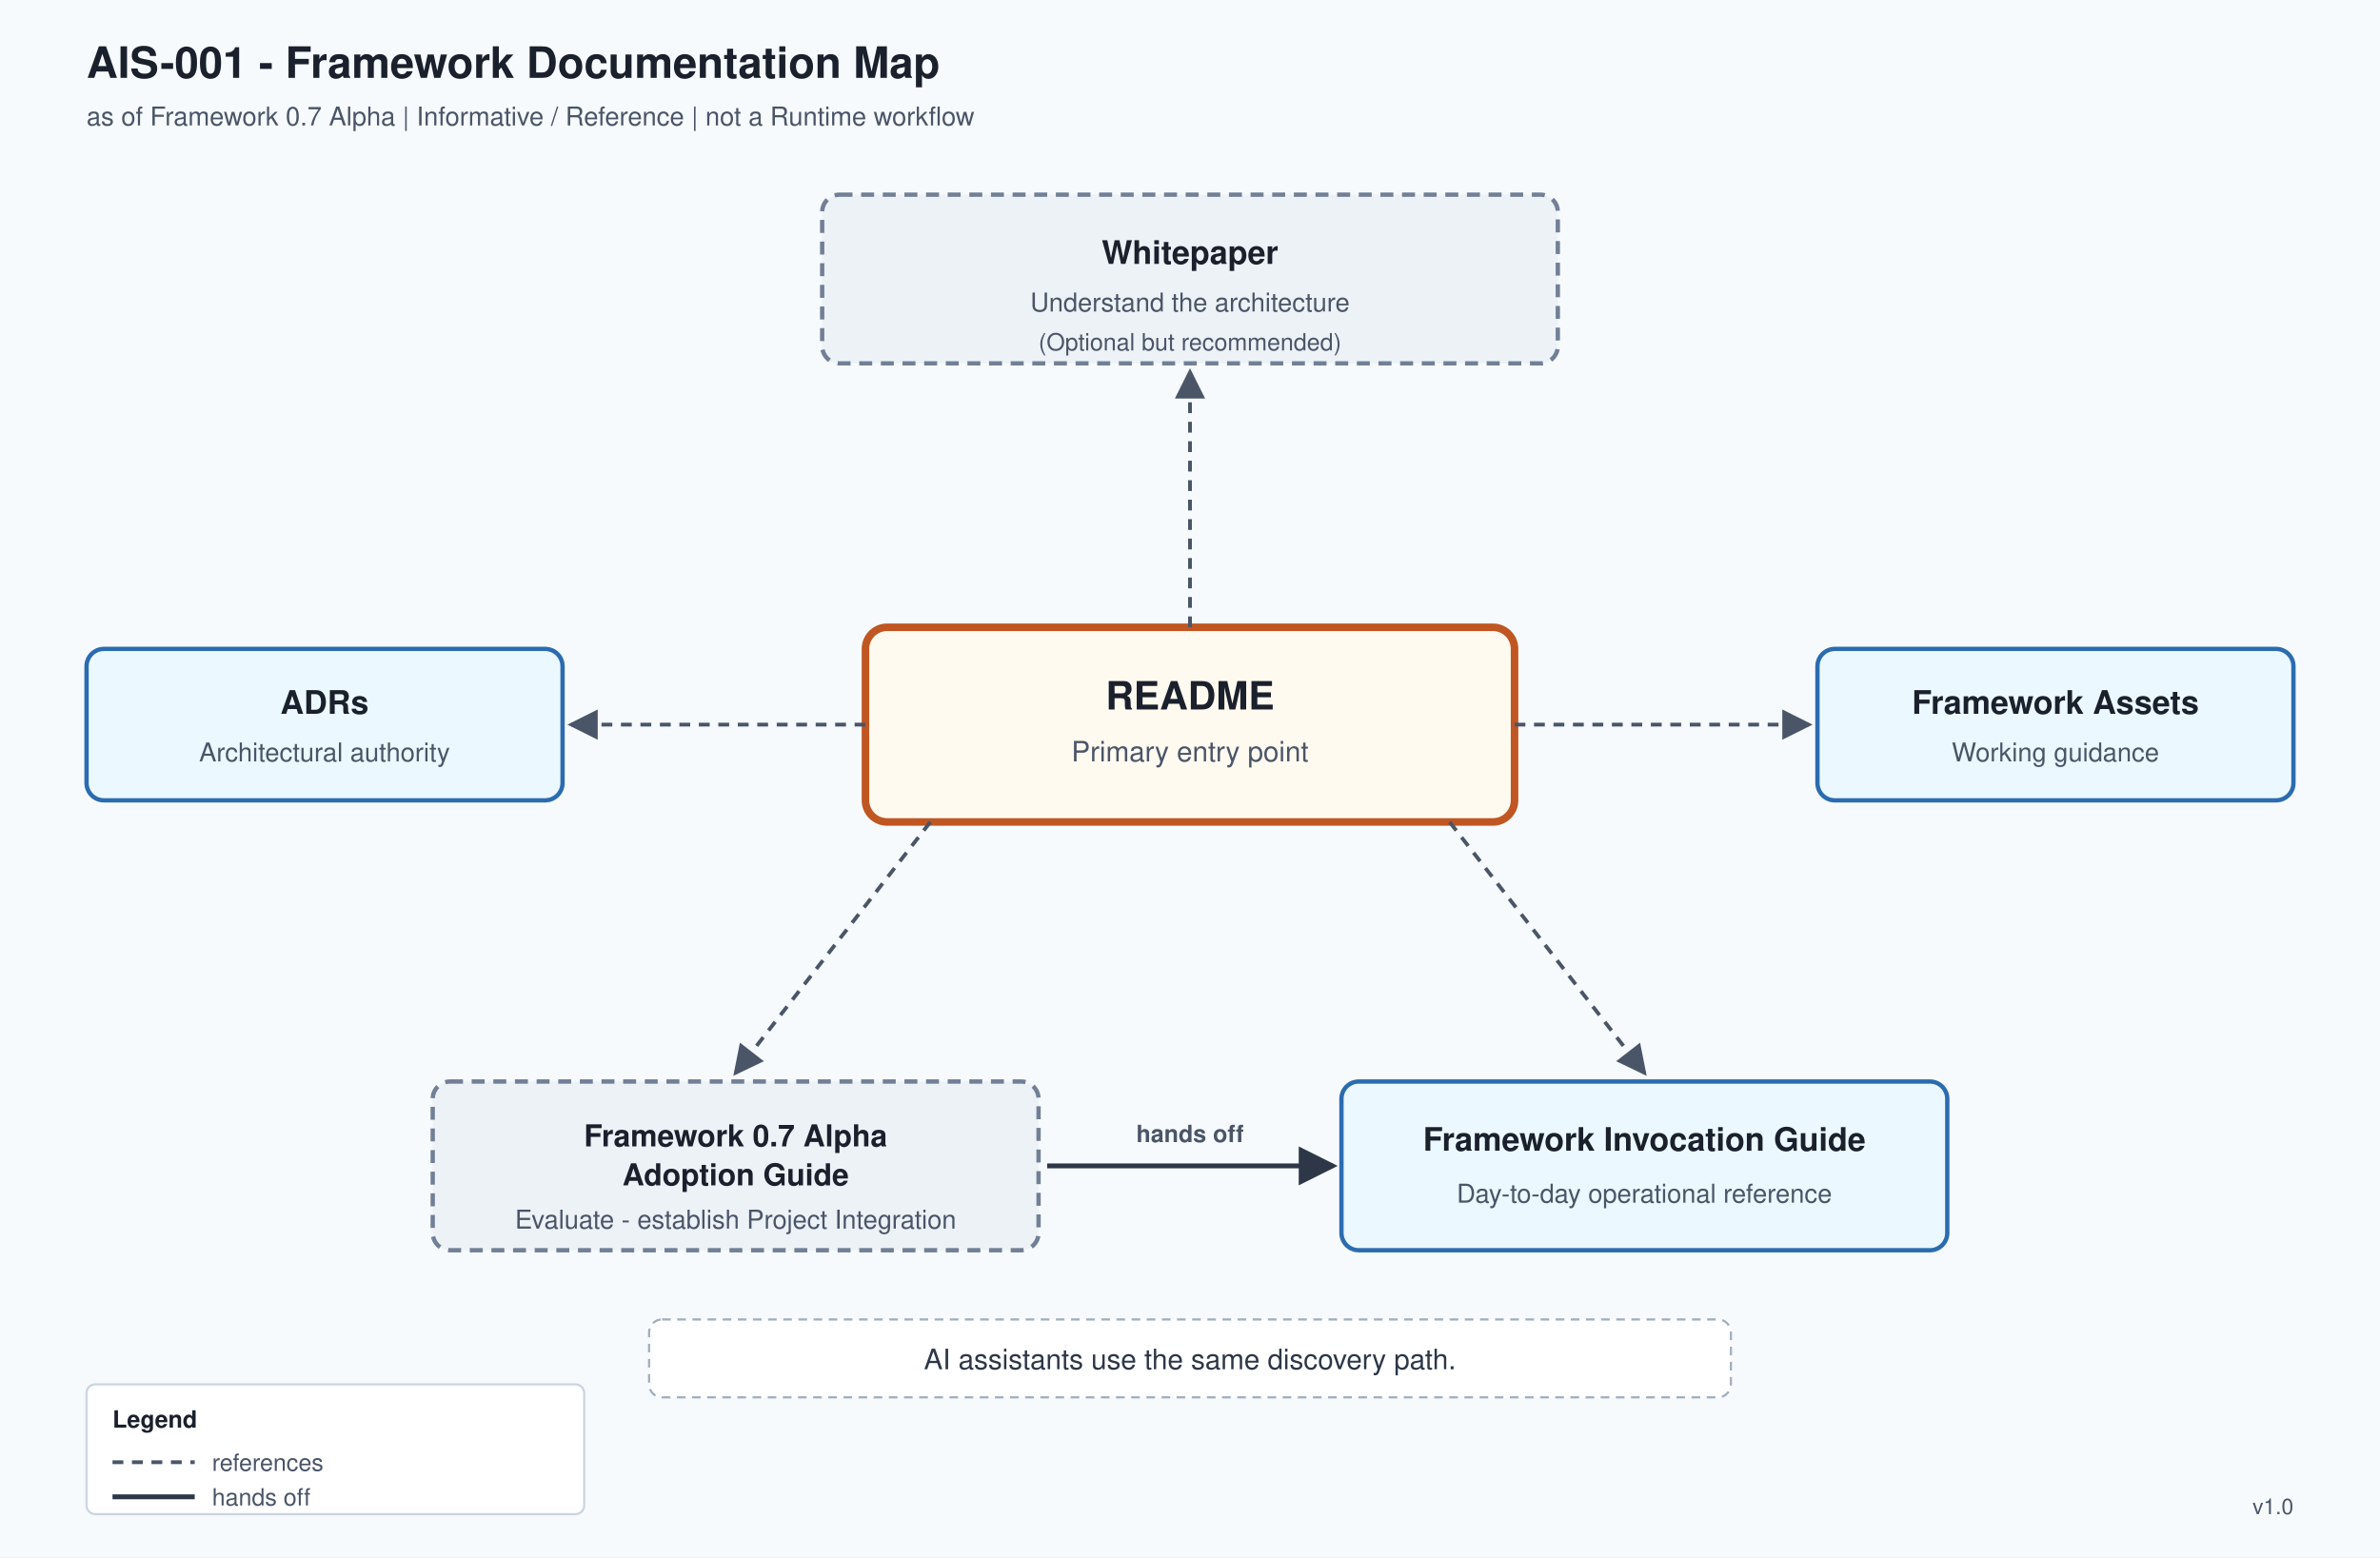
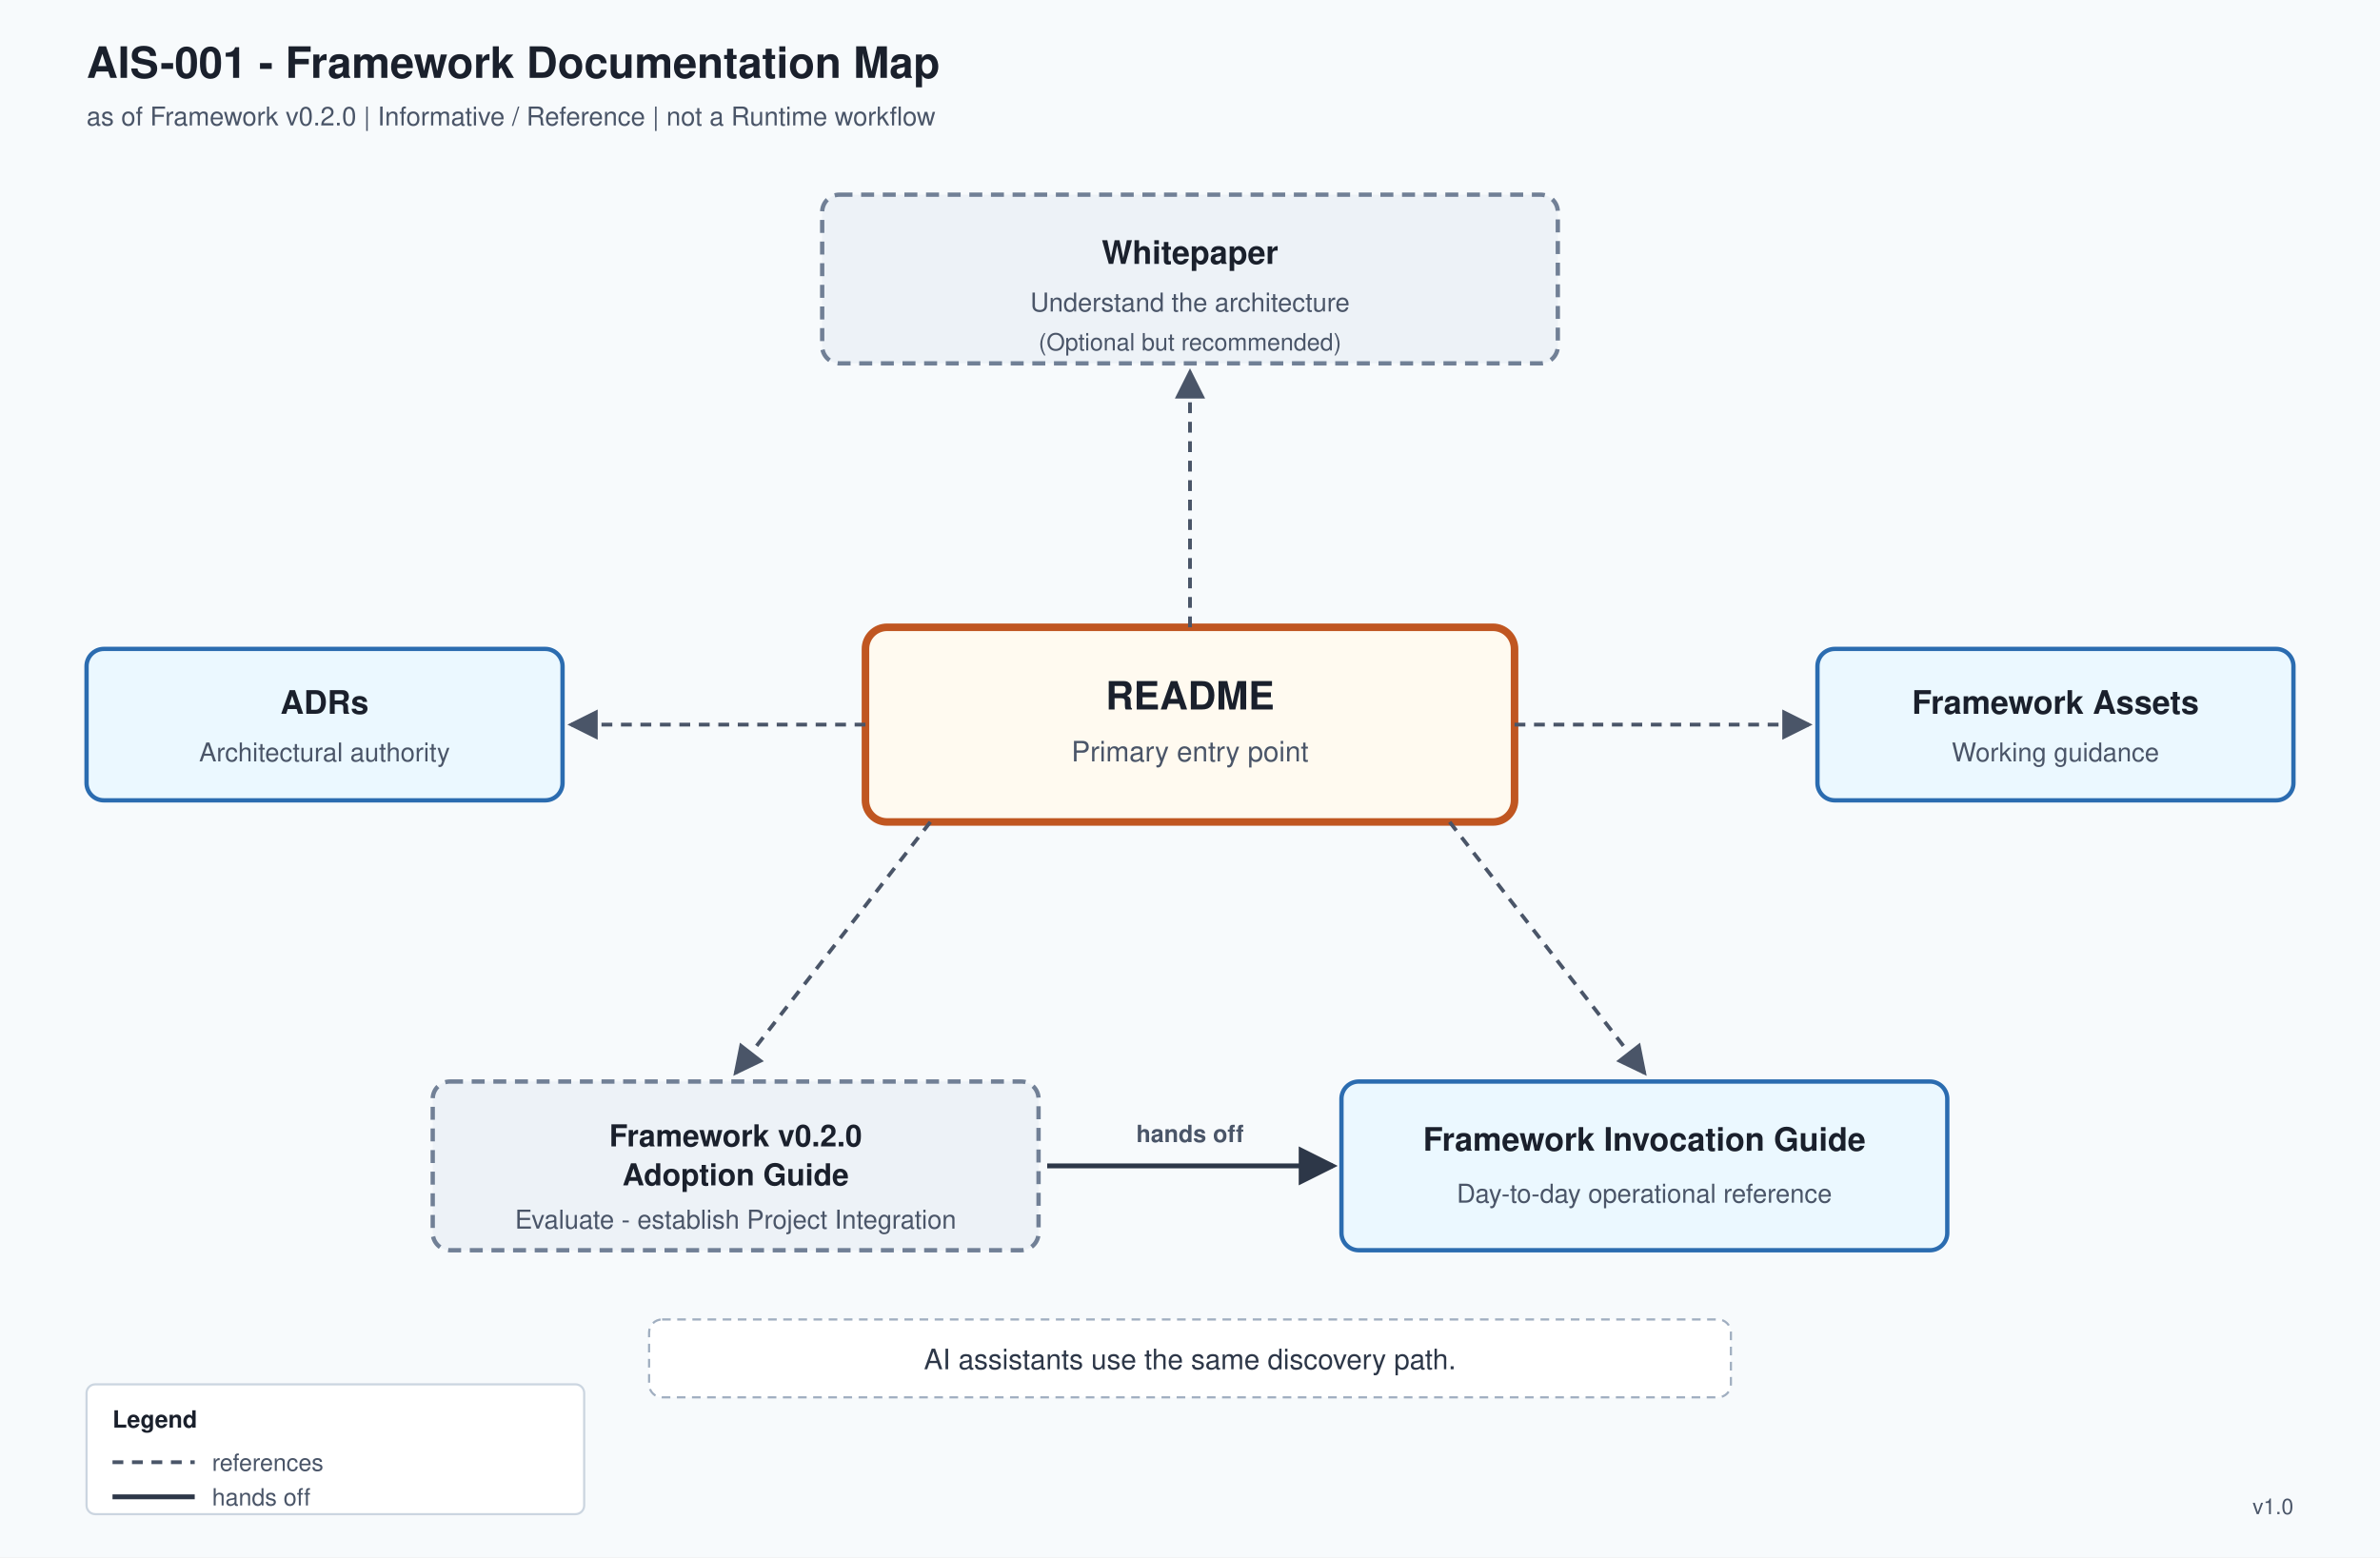
<svg xmlns="http://www.w3.org/2000/svg" width="1100" height="720" viewBox="0 0 1100 720" role="img" aria-labelledby="title desc">
  <defs>
    <marker id="arrow-ref" markerWidth="8" markerHeight="8" refX="7" refY="4" orient="auto">
      <path d="M0,0 L8,4 L0,8 Z" fill="#4a5568" />
    </marker>
    <marker id="arrow-handoff" markerWidth="8" markerHeight="8" refX="7" refY="4" orient="auto">
      <path d="M0,0 L8,4 L0,8 Z" fill="#2d3748" />
    </marker>
    <style type="text/css">
      .label { font-family: Segoe UI, Helvetica, Arial, sans-serif; fill: #1a202c; }
      .sub { font-family: Segoe UI, Helvetica, Arial, sans-serif; fill: #4a5568; }
      .caption { font-family: Segoe UI, Helvetica, Arial, sans-serif; fill: #2d3748; }
      .badge { font-family: Segoe UI, Helvetica, Arial, sans-serif; fill: #4a5568; }
    </style>
  </defs>
  <rect width="1100" height="720" fill="#f7fafc" />
  <text x="40" y="36" class="label" font-size="20" font-weight="600">AIS-001 - Framework Documentation Map</text>
-   <text x="40" y="58" class="badge" font-size="12">as of Framework 0.7 Alpha | Informative / Reference | not a Runtime workflow</text>
+   <text x="40" y="58" class="badge" font-size="12">as of Framework v0.2.0 | Informative / Reference | not a Runtime workflow</text>
  <rect x="380" y="90" width="340" height="78" rx="8" fill="#edf2f7" stroke="#718096" stroke-width="2" stroke-dasharray="6 4" />
  <text x="550" y="122" text-anchor="middle" class="label" font-size="15" font-weight="600">Whitepaper</text>
  <text x="550" y="144" text-anchor="middle" class="sub" font-size="12">Understand the architecture</text>
  <text x="550" y="162" text-anchor="middle" class="sub" font-size="11">(Optional but recommended)</text>
  <rect x="40" y="300" width="220" height="70" rx="8" fill="#ebf8ff" stroke="#2b6cb0" stroke-width="2" />
  <text x="150" y="330" text-anchor="middle" class="label" font-size="15" font-weight="600">ADRs</text>
  <text x="150" y="352" text-anchor="middle" class="sub" font-size="12">Architectural authority</text>
  <rect x="840" y="300" width="220" height="70" rx="8" fill="#ebf8ff" stroke="#2b6cb0" stroke-width="2" />
  <text x="950" y="330" text-anchor="middle" class="label" font-size="15" font-weight="600">Framework Assets</text>
  <text x="950" y="352" text-anchor="middle" class="sub" font-size="12">Working guidance</text>
  <rect x="200" y="500" width="280" height="78" rx="8" fill="#edf2f7" stroke="#718096" stroke-width="2" stroke-dasharray="6 4" />
-   <text x="340" y="530" text-anchor="middle" class="label" font-size="14" font-weight="600">Framework 0.7 Alpha</text>
+   <text x="340" y="530" text-anchor="middle" class="label" font-size="14" font-weight="600">Framework v0.2.0</text>
  <text x="340" y="548" text-anchor="middle" class="label" font-size="14" font-weight="600">Adoption Guide</text>
  <text x="340" y="568" text-anchor="middle" class="sub" font-size="12">Evaluate - establish Project Integration</text>
  <rect x="620" y="500" width="280" height="78" rx="8" fill="#ebf8ff" stroke="#2b6cb0" stroke-width="2" />
  <text x="760" y="532" text-anchor="middle" class="label" font-size="15" font-weight="600">Framework Invocation Guide</text>
  <text x="760" y="556" text-anchor="middle" class="sub" font-size="12">Day-to-day operational reference</text>
  <rect x="400" y="290" width="300" height="90" rx="10" fill="#fffaf0" stroke="#c05621" stroke-width="3.5" />
  <text x="550" y="328" text-anchor="middle" class="label" font-size="18" font-weight="700">README</text>
  <text x="550" y="352" text-anchor="middle" class="sub" font-size="13">Primary entry point</text>
  <line x1="550" y1="290" x2="550" y2="172" stroke="#4a5568" stroke-width="1.75" stroke-dasharray="5 4" marker-end="url(#arrow-ref)" />
  <line x1="400" y1="335" x2="264" y2="335" stroke="#4a5568" stroke-width="1.75" stroke-dasharray="5 4" marker-end="url(#arrow-ref)" />
  <line x1="700" y1="335" x2="836" y2="335" stroke="#4a5568" stroke-width="1.75" stroke-dasharray="5 4" marker-end="url(#arrow-ref)" />
  <line x1="430" y1="380" x2="340" y2="496" stroke="#4a5568" stroke-width="1.75" stroke-dasharray="5 4" marker-end="url(#arrow-ref)" />
  <line x1="670" y1="380" x2="760" y2="496" stroke="#4a5568" stroke-width="1.75" stroke-dasharray="5 4" marker-end="url(#arrow-ref)" />
  <line x1="484" y1="539" x2="616" y2="539" stroke="#2d3748" stroke-width="2.25" marker-end="url(#arrow-handoff)" />
  <text x="550" y="528" text-anchor="middle" class="sub" font-size="11" font-weight="600">hands off</text>
  <rect x="300" y="610" width="500" height="36" rx="6" fill="#ffffff" stroke="#a0aec0" stroke-width="1" stroke-dasharray="4 3" />
  <text x="550" y="633" text-anchor="middle" class="caption" font-size="13">AI assistants use the same discovery path.</text>
  <rect x="40" y="640" width="230" height="60" rx="4" fill="#ffffff" stroke="#cbd5e0" stroke-width="1" />
  <text x="52" y="660" class="label" font-size="11" font-weight="600">Legend</text>
  <line x1="52" y1="676" x2="90" y2="676" stroke="#4a5568" stroke-width="1.75" stroke-dasharray="5 4" />
  <text x="98" y="680" class="sub" font-size="11">references</text>
  <line x1="52" y1="692" x2="90" y2="692" stroke="#2d3748" stroke-width="2.25" />
  <text x="98" y="696" class="sub" font-size="11">hands off</text>
  <text x="1060" y="700" text-anchor="end" class="badge" font-size="10">v1.0</text>
</svg>
